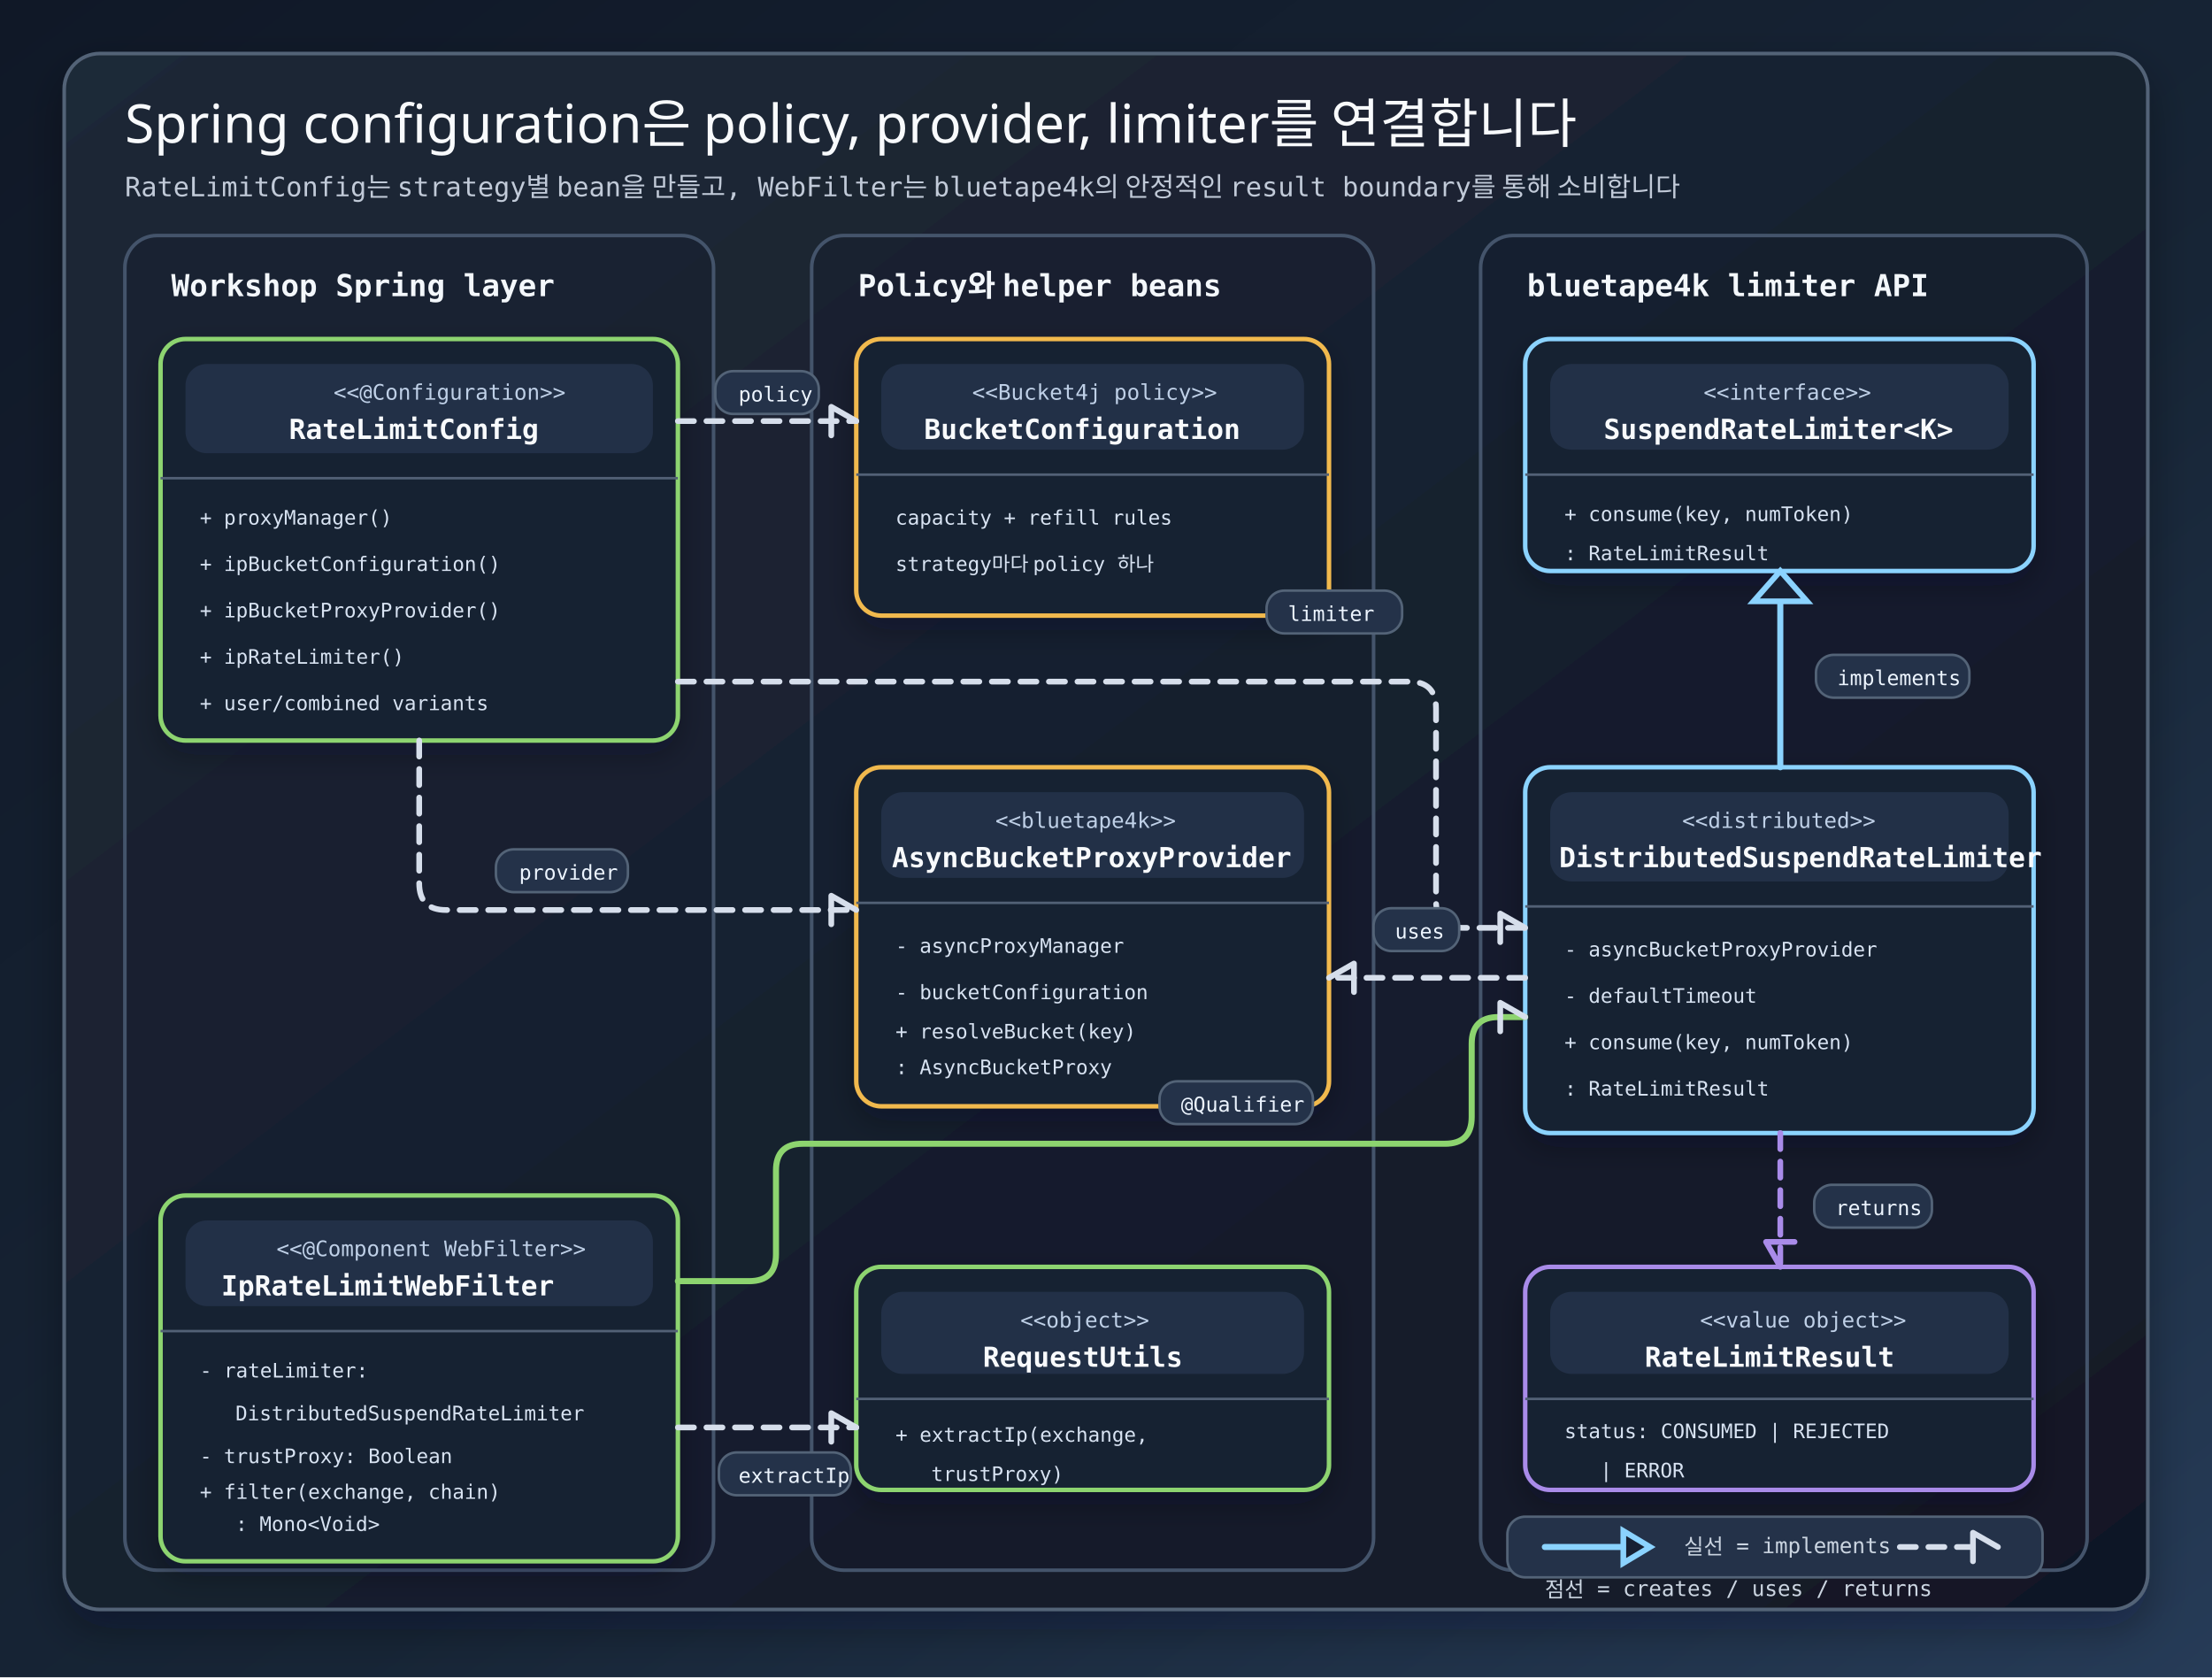
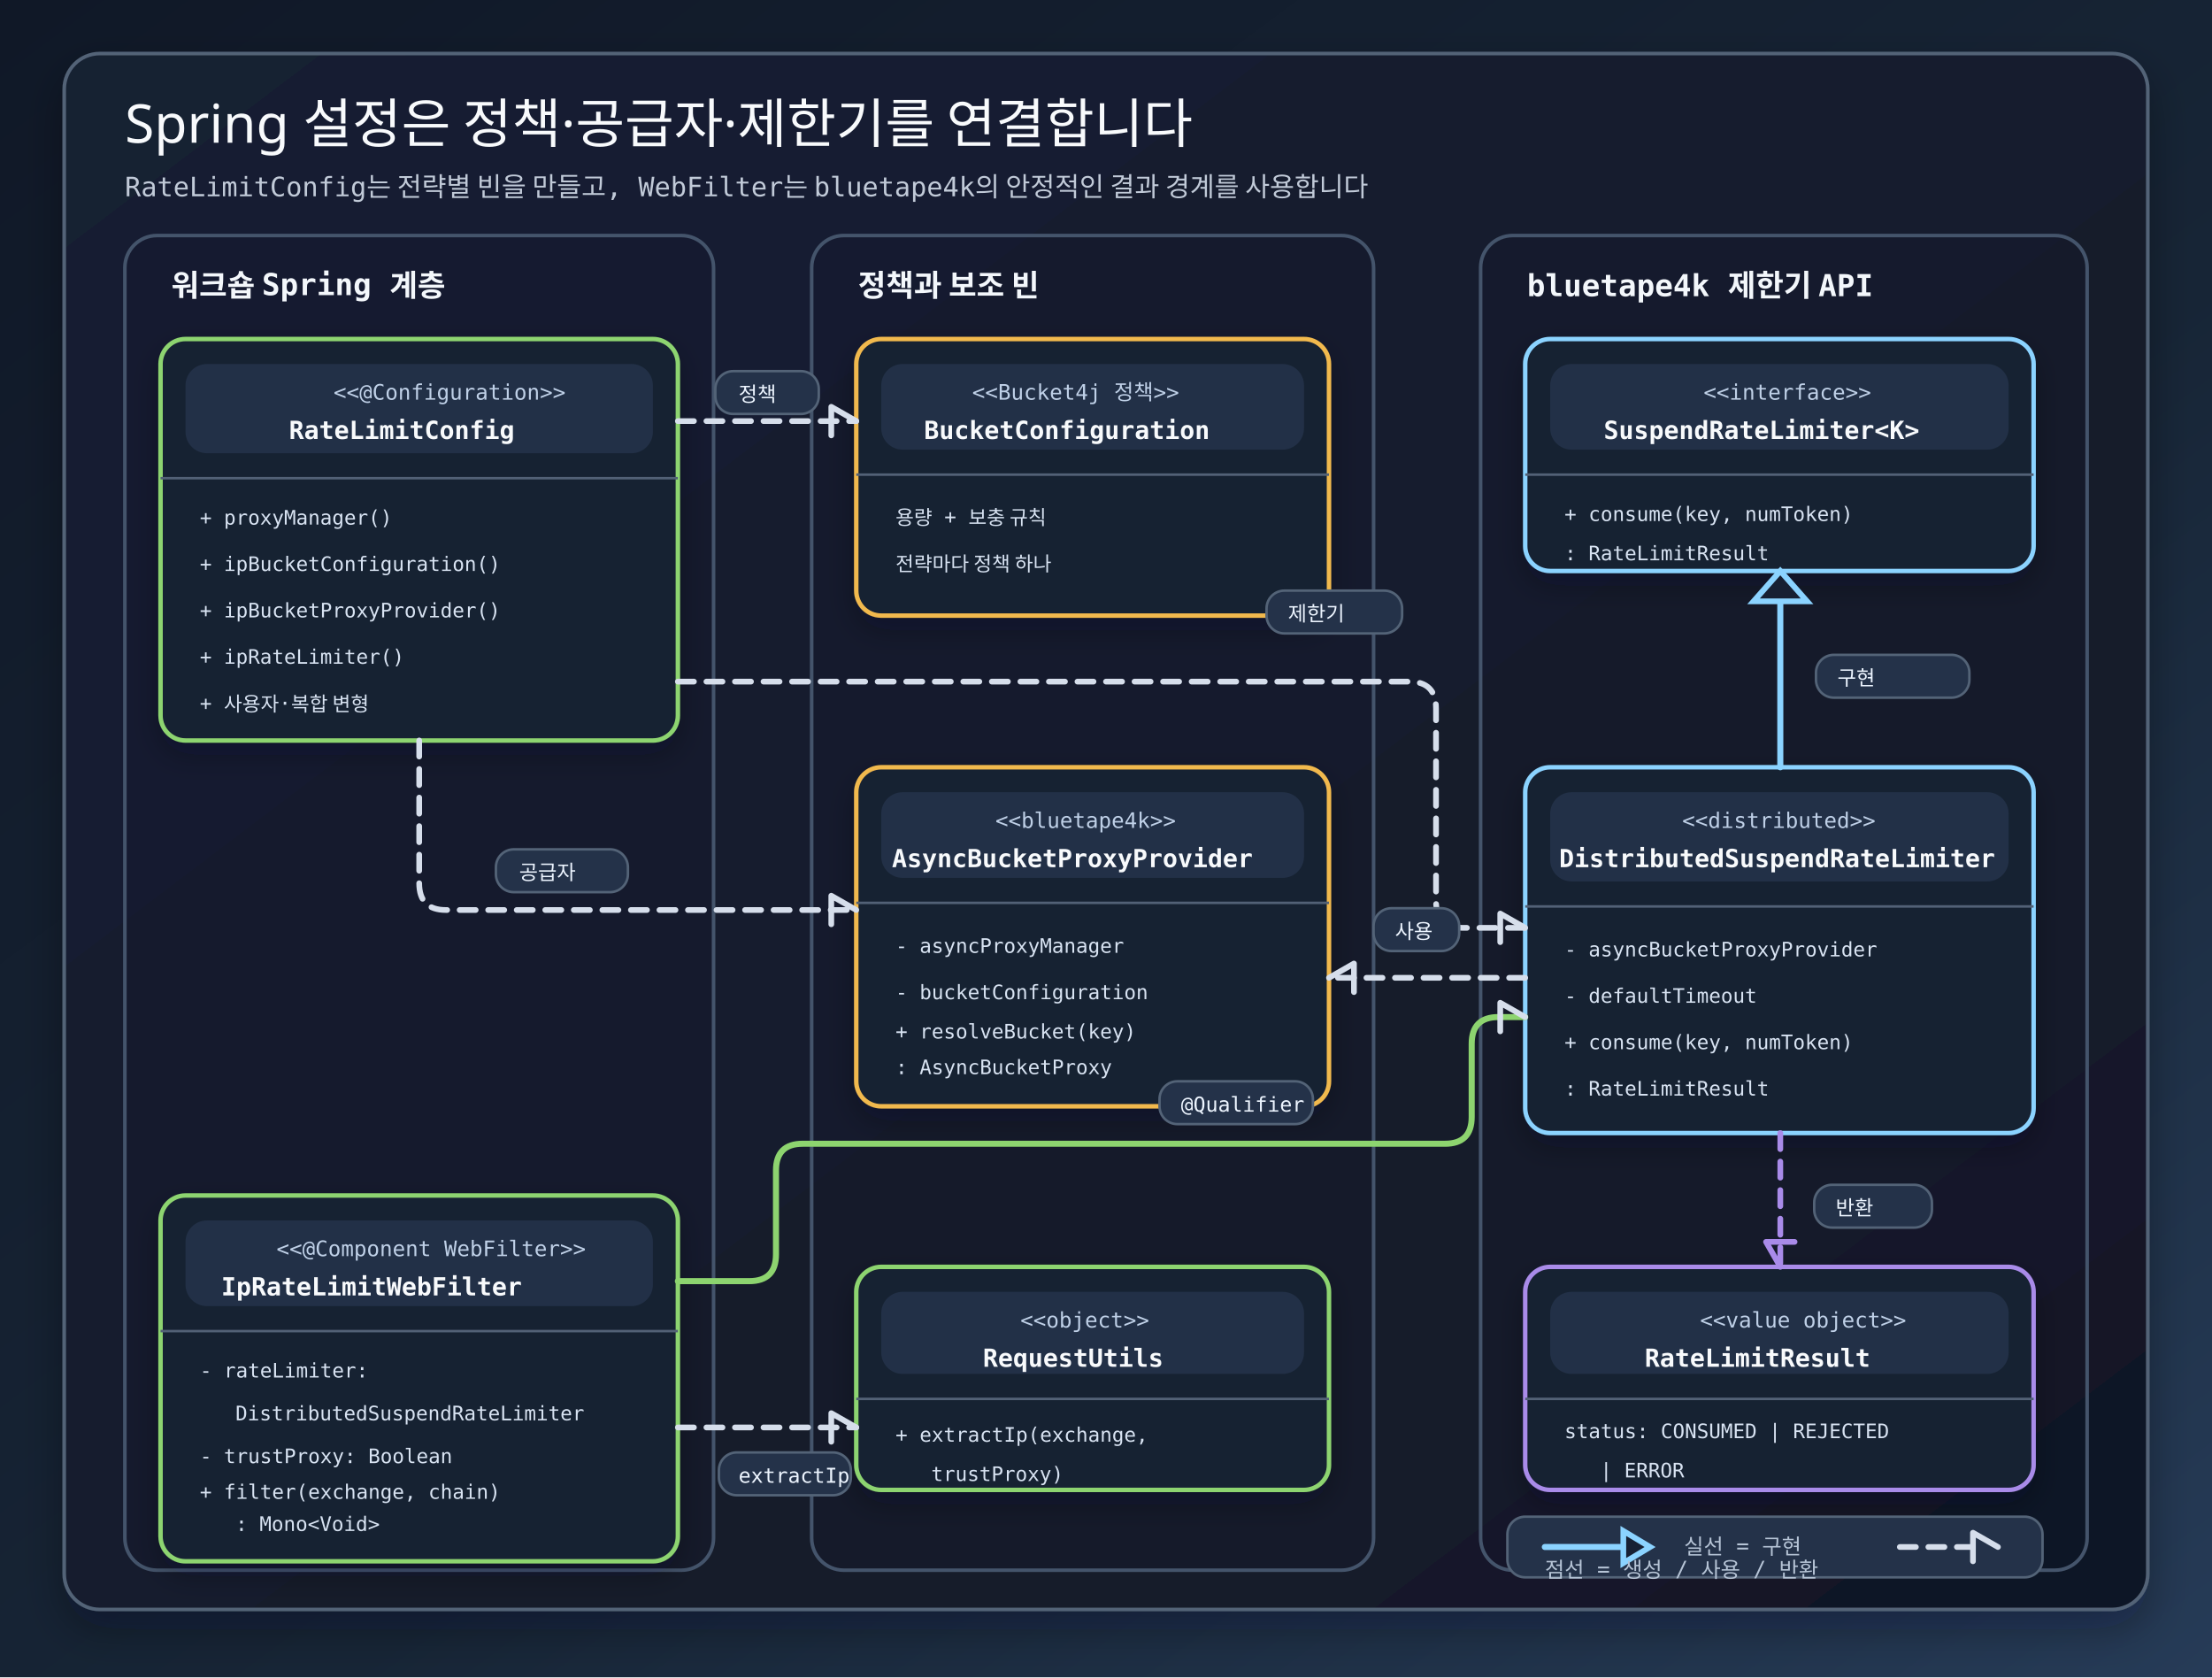
<svg xmlns="http://www.w3.org/2000/svg" width="1240" height="940" viewBox="0 0 1240 940" role="img" aria-labelledby="title desc">
  <defs>
    <linearGradient id="bgGradient" x1="0" y1="0" x2="1" y2="1">
      <stop offset="0%" stop-color="#101827" />
      <stop offset="58%" stop-color="#172536" />
      <stop offset="100%" stop-color="#263b57" />
    </linearGradient>
    <linearGradient id="panelGradient" x1="0" y1="0" x2="1" y2="1">
-       <stop offset="0%" stop-color="#1f2937" />
+       <stop offset="0%" stop-color="#172033" />
      <stop offset="100%" stop-color="#111827" />
    </linearGradient>
    <filter id="panelShadow" x="-8%" y="-12%" width="116%" height="124%">
      <feDropShadow dx="0" dy="10" stdDeviation="12" flood-color="#020617" flood-opacity="0.32" />
    </filter>
    <filter id="cardShadow" x="-10%" y="-18%" width="120%" height="136%">
      <feDropShadow dx="0" dy="7" stdDeviation="8" flood-color="#020617" flood-opacity="0.28" />
    </filter>
    <style>
      .bg { fill: url(#bgGradient); }
      .panel { fill: url(#panelGradient); stroke: #536377; stroke-width: 2; rx: 20; filter: url(#panelShadow); }
      .lane { fill: #0f172a; fill-opacity: 0.2; stroke: #44546b; stroke-width: 2; rx: 18; }
      .class-card { fill: #172033; stroke: #60718a; stroke-width: 2.5; rx: 14; filter: url(#cardShadow); }
      .spring { stroke: #8dd46f; }
      .api { stroke: #8bd3ff; }
      .bucket { stroke: #f1b94e; }
      .result { stroke: #a98be9; }
      .name-band { fill: #223047; rx: 12; }
      .title { font: 30px "goorm Sans", "goorm Sans Code", system-ui, sans-serif; fill: #f8fafc; }
      .subtitle { font: 15px "goorm Sans Code", ui-monospace, monospace; fill: #c1cad8; }
      .lane-title { font: 17px "goorm Sans Code", ui-monospace, monospace; fill: #f3f7fb; font-weight: 700; }
-       .class-name { font: 15.5px "goorm Sans Code", ui-monospace, monospace; fill: #f8fafc; font-weight: 700; }
+       .class-name { font: 14px "goorm Sans Code", ui-monospace, monospace; fill: #f8fafc; font-weight: 700; }
      .stereo { font: 12px "goorm Sans Code", ui-monospace, monospace; fill: #bfd0e7; }
      .member { font: 11.2px "goorm Sans Code", ui-monospace, monospace; fill: #d8e3f2; }
      .note { font: 12px "goorm Sans Code", ui-monospace, monospace; fill: #dbe7f7; }
-       .legend { font: 12px "goorm Sans Code", ui-monospace, monospace; fill: #cbd5e1; }
+       .legend { font: 12px "goorm Sans Code", ui-monospace, monospace; fill: #b6c4d6; }
      .dep { fill: none; stroke: #d6deeb; stroke-width: 3.2; stroke-dasharray: 9 7; stroke-linecap: round; stroke-linejoin: round; }
      .assoc { fill: none; stroke: #8dd46f; stroke-width: 3.4; stroke-linecap: round; stroke-linejoin: round; }
      .inherit { fill: none; stroke: #8bd3ff; stroke-width: 3.4; stroke-linecap: round; stroke-linejoin: round; }
      .return { fill: none; stroke: #a98be9; stroke-width: 3.2; stroke-dasharray: 9 7; stroke-linecap: round; stroke-linejoin: round; }
      .head { fill: none; stroke-linecap: round; stroke-linejoin: round; stroke-dasharray: none; style: stroke-dasharray:none!important; }
      .head-dep { stroke: #d6deeb; stroke-width: 3.2; }
      .head-return { stroke: #a98be9; stroke-width: 3.2; }
      .hollow { fill: #172033; stroke: #8bd3ff; stroke-width: 3.2; stroke-dasharray: none; style: stroke-dasharray:none!important; }
      .label-box { fill: #243249; stroke: #536377; stroke-width: 1.4; rx: 10; }
      .label-text { font: 11.5px "goorm Sans Code", ui-monospace, monospace; fill: #edf5ff; }
    </style>
  </defs>
  <rect class="bg" width="1240" height="940" />
  <rect class="panel" x="36" y="30" width="1168" height="872" />
-   <text class="title" x="70" y="80">Spring configuration은 policy, provider, limiter를 연결합니다</text>
-   <text class="subtitle" x="70" y="110">RateLimitConfig는 strategy별 bean을 만들고, WebFilter는 bluetape4k의 안정적인 result boundary를 통해 소비합니다</text>
+   <text class="title" x="70" y="80">Spring 설정은 정책·공급자·제한기를 연결합니다</text>
+   <text class="subtitle" x="70" y="110">RateLimitConfig는 전략별 빈을 만들고, WebFilter는 bluetape4k의 안정적인 결과 경계를 사용합니다</text>
  <rect class="lane" x="70" y="132" width="330" height="748" />
-   <text class="lane-title" x="96" y="166">Workshop Spring layer</text>
+   <text class="lane-title" x="96" y="166">워크숍 Spring 계층</text>
  <rect class="lane" x="455" y="132" width="315" height="748" />
-   <text class="lane-title" x="481" y="166">Policy와 helper beans</text>
+   <text class="lane-title" x="481" y="166">정책과 보조 빈</text>
  <rect class="lane" x="830" y="132" width="340" height="748" />
-   <text class="lane-title" x="856" y="166">bluetape4k limiter API</text>
+   <text class="lane-title" x="856" y="166">bluetape4k 제한기 API</text>
  <g id="rate-limit-config" data-node="RateLimitConfig">
    <rect class="class-card spring" x="90" y="190" width="290" height="225" />
    <rect class="name-band" x="104" y="204" width="262" height="50" />
    <text class="stereo" x="187" y="224">&lt;&lt;@Configuration&gt;&gt;</text>
    <text class="class-name" x="162" y="246">RateLimitConfig</text>
    <line x1="90" y1="268" x2="380" y2="268" stroke="#526176" stroke-width="1.4" />
    <text class="member" x="112" y="294">+ proxyManager()</text>
    <text class="member" x="112" y="320">+ ipBucketConfiguration()</text>
    <text class="member" x="112" y="346">+ ipBucketProxyProvider()</text>
    <text class="member" x="112" y="372">+ ipRateLimiter()</text>
-     <text class="member" x="112" y="398">+ user/combined variants</text>
+     <text class="member" x="112" y="398">+ 사용자·복합 변형</text>
  </g>
  <g id="bucket-configuration" data-node="BucketConfiguration">
    <rect class="class-card bucket" x="480" y="190" width="265" height="155" />
    <rect class="name-band" x="494" y="204" width="237" height="48" />
-     <text class="stereo" x="545" y="224">&lt;&lt;Bucket4j policy&gt;&gt;</text>
+     <text class="stereo" x="545" y="224">&lt;&lt;Bucket4j 정책&gt;&gt;</text>
    <text class="class-name" x="518" y="246">BucketConfiguration</text>
    <line x1="480" y1="266" x2="745" y2="266" stroke="#526176" stroke-width="1.4" />
-     <text class="member" x="502" y="294">capacity + refill rules</text>
-     <text class="member" x="502" y="320">strategy마다 policy 하나</text>
+     <text class="member" x="502" y="294">용량 + 보충 규칙</text>
+     <text class="member" x="502" y="320">전략마다 정책 하나</text>
  </g>
-   <g id="provider" data-node="AsyncBucketProxyProvider">
+   <g id="공급자" data-node="AsyncBucketProxyProvider">
    <rect class="class-card bucket" x="480" y="430" width="265" height="190" />
    <rect class="name-band" x="494" y="444" width="237" height="48" />
    <text class="stereo" x="558" y="464">&lt;&lt;bluetape4k&gt;&gt;</text>
    <text class="class-name" x="500" y="486">AsyncBucketProxyProvider</text>
    <line x1="480" y1="506" x2="745" y2="506" stroke="#526176" stroke-width="1.4" />
    <text class="member" x="502" y="534">- asyncProxyManager</text>
    <text class="member" x="502" y="560">- bucketConfiguration</text>
    <text class="member" x="502" y="582">+ resolveBucket(key)</text>
    <text class="member" x="502" y="602">  : AsyncBucketProxy</text>
  </g>
  <g id="request-utils" data-node="RequestUtils">
    <rect class="class-card spring" x="480" y="710" width="265" height="125" />
    <rect class="name-band" x="494" y="724" width="237" height="46" />
    <text class="stereo" x="572" y="744">&lt;&lt;object&gt;&gt;</text>
    <text class="class-name" x="551" y="766">RequestUtils</text>
    <line x1="480" y1="784" x2="745" y2="784" stroke="#526176" stroke-width="1.4" />
    <text class="member" x="502" y="808">+ extractIp(exchange,</text>
    <text class="member" x="522" y="830">trustProxy)</text>
  </g>
-   <g id="suspend-rate-limiter" data-node="SuspendRateLimiter">
+   <g id="suspend-rate-제한기" data-node="SuspendRateLimiter">
    <rect class="class-card api" x="855" y="190" width="285" height="130" />
    <rect class="name-band" x="869" y="204" width="257" height="48" />
    <text class="stereo" x="955" y="224">&lt;&lt;interface&gt;&gt;</text>
    <text class="class-name" x="899" y="246">SuspendRateLimiter&lt;K&gt;</text>
    <line x1="855" y1="266" x2="1140" y2="266" stroke="#526176" stroke-width="1.4" />
    <text class="member" x="877" y="292">+ consume(key, numToken)</text>
    <text class="member" x="877" y="314">  : RateLimitResult</text>
  </g>
-   <g id="distributed-limiter" data-node="DistributedSuspendRateLimiter">
+   <g id="distributed-제한기" data-node="DistributedSuspendRateLimiter">
    <rect class="class-card api" x="855" y="430" width="285" height="205" />
    <rect class="name-band" x="869" y="444" width="257" height="50" />
    <text class="stereo" x="943" y="464">&lt;&lt;distributed&gt;&gt;</text>
    <text class="class-name" x="874" y="486">DistributedSuspendRateLimiter</text>
    <line x1="855" y1="508" x2="1140" y2="508" stroke="#526176" stroke-width="1.4" />
    <text class="member" x="877" y="536">- asyncBucketProxyProvider</text>
    <text class="member" x="877" y="562">- defaultTimeout</text>
    <text class="member" x="877" y="588">+ consume(key, numToken)</text>
    <text class="member" x="877" y="614">  : RateLimitResult</text>
  </g>
  <g id="rate-limit-result" data-node="RateLimitResult">
    <rect class="class-card result" x="855" y="710" width="285" height="125" />
    <rect class="name-band" x="869" y="724" width="257" height="46" />
    <text class="stereo" x="953" y="744">&lt;&lt;value object&gt;&gt;</text>
    <text class="class-name" x="922" y="766">RateLimitResult</text>
    <line x1="855" y1="784" x2="1140" y2="784" stroke="#526176" stroke-width="1.4" />
    <text class="member" x="877" y="806">status: CONSUMED | REJECTED</text>
    <text class="member" x="897" y="828">| ERROR</text>
  </g>
  <g id="web-filter" data-node="IpRateLimitWebFilter">
    <rect class="class-card spring" x="90" y="670" width="290" height="205" />
    <rect class="name-band" x="104" y="684" width="262" height="48" />
    <text class="stereo" x="155" y="704">&lt;&lt;@Component WebFilter&gt;&gt;</text>
    <text class="class-name" x="124" y="726">IpRateLimitWebFilter</text>
    <line x1="90" y1="746" x2="380" y2="746" stroke="#526176" stroke-width="1.4" />
    <text class="member" x="112" y="772">- rateLimiter:</text>
    <text class="member" x="132" y="796">DistributedSuspendRateLimiter</text>
    <text class="member" x="112" y="820">- trustProxy: Boolean</text>
    <text class="member" x="112" y="840">+ filter(exchange, chain)</text>
    <text class="member" x="132" y="858">: Mono&lt;Void&gt;</text>
  </g>
-   <path id="config-to-policy" class="connector dep" data-edge="creates" d="M 380 236 L 480 236" />
+   <path id="config-to-정책" class="connector dep" data-edge="creates" d="M 380 236 L 480 236" />
  <polyline class="head head-dep" points="480,236 466,228 466,244" />
  <rect class="label-box" x="401" y="208" width="58" height="24" />
-   <text class="label-text" x="414" y="225">policy</text>
-   <path id="config-to-provider" class="connector dep" data-edge="creates" d="M 235 415 L 235 495 Q 235 510 250 510 L 480 510" />
+   <text class="label-text" x="414" y="225">정책</text>
+   <path id="config-to-공급자" class="connector dep" data-edge="creates" d="M 235 415 L 235 495 Q 235 510 250 510 L 480 510" />
  <polyline class="head head-dep" points="480,510 466,502 466,518" />
  <rect class="label-box" x="278" y="476" width="74" height="24" />
-   <text class="label-text" x="291" y="493">provider</text>
-   <path id="config-to-limiter" class="connector dep" data-edge="creates" d="M 380 382 L 790 382 Q 805 382 805 397 L 805 505 Q 805 520 820 520 L 855 520" />
+   <text class="label-text" x="291" y="493">공급자</text>
+   <path id="config-to-제한기" class="connector dep" data-edge="creates" d="M 380 382 L 790 382 Q 805 382 805 397 L 805 505 Q 805 520 820 520 L 855 520" />
  <polyline class="head head-dep" points="855,520 841,512 841,528" />
  <rect class="label-box" x="710" y="331" width="76" height="24" />
-   <text class="label-text" x="722" y="348">limiter</text>
-   <path id="impl-to-interface" class="connector inherit" data-edge="implements" d="M 998 430 L 998 337" />
+   <text class="label-text" x="722" y="348">제한기</text>
+   <path id="impl-to-interface" class="connector inherit" data-edge="구현" d="M 998 430 L 998 337" />
  <polygon class="hollow" points="998,320 983,337 1013,337" />
  <rect class="label-box" x="1018" y="367" width="86" height="24" />
-   <text class="label-text" x="1030" y="384">implements</text>
-   <path id="limiter-to-provider" class="connector dep" data-edge="uses" d="M 855 548 L 745 548" />
+   <text class="label-text" x="1030" y="384">구현</text>
+   <path id="제한기-to-공급자" class="connector dep" data-edge="사용" d="M 855 548 L 745 548" />
  <polyline class="head head-dep" points="745,548 759,540 759,556" />
  <rect class="label-box" x="770" y="509" width="48" height="24" />
-   <text class="label-text" x="782" y="526">uses</text>
-   <path id="limiter-to-result" class="connector return" data-edge="returns" d="M 998 635 L 998 710" />
+   <text class="label-text" x="782" y="526">사용</text>
+   <path id="제한기-to-result" class="connector return" data-edge="반환" d="M 998 635 L 998 710" />
  <polyline class="head head-return" points="998,710 990,696 1006,696" />
  <rect class="label-box" x="1017" y="664" width="66" height="24" />
-   <text class="label-text" x="1029" y="681">returns</text>
-   <path id="filter-to-limiter" class="connector assoc" data-edge="injects" d="M 380 718 L 420 718 Q 435 718 435 703 L 435 656 Q 435 641 450 641 L 810 641 Q 825 641 825 626 L 825 585 Q 825 570 840 570 L 855 570" />
+   <text class="label-text" x="1029" y="681">반환</text>
+   <path id="filter-to-제한기" class="connector assoc" data-edge="injects" d="M 380 718 L 420 718 Q 435 718 435 703 L 435 656 Q 435 641 450 641 L 810 641 Q 825 641 825 626 L 825 585 Q 825 570 840 570 L 855 570" />
  <polyline class="head head-dep" points="855,570 841,562 841,578" />
  <rect class="label-box" x="650" y="606" width="86" height="24" />
  <text class="label-text" x="662" y="623">@Qualifier</text>
-   <path id="filter-to-request-utils" class="connector dep" data-edge="uses" d="M 380 800 L 480 800" />
+   <path id="filter-to-request-utils" class="connector dep" data-edge="사용" d="M 380 800 L 480 800" />
  <polyline class="head head-dep" points="480,800 466,792 466,808" />
  <rect class="label-box" x="403" y="814" width="74" height="24" />
  <text class="label-text" x="414" y="831">extractIp</text>
  <g id="legend">
    <rect class="label-box" x="845" y="850" width="300" height="34" />
    <path class="inherit" d="M 866 867 L 910 867" />
    <polygon class="hollow" points="925,867 910,858 910,876" />
-     <text class="legend" x="944" y="871">실선 = implements</text>
+     <text class="legend" x="944" y="871">실선 = 구현</text>
    <path class="dep" d="M 1065 867 L 1110 867" />
    <polyline class="head head-dep" points="1120,867 1106,859 1106,875" />
-     <text class="legend" x="866" y="895">점선 = creates / uses / returns</text>
+     <text class="legend" x="866" y="884">점선 = 생성 / 사용 / 반환</text>
  </g>
</svg>
